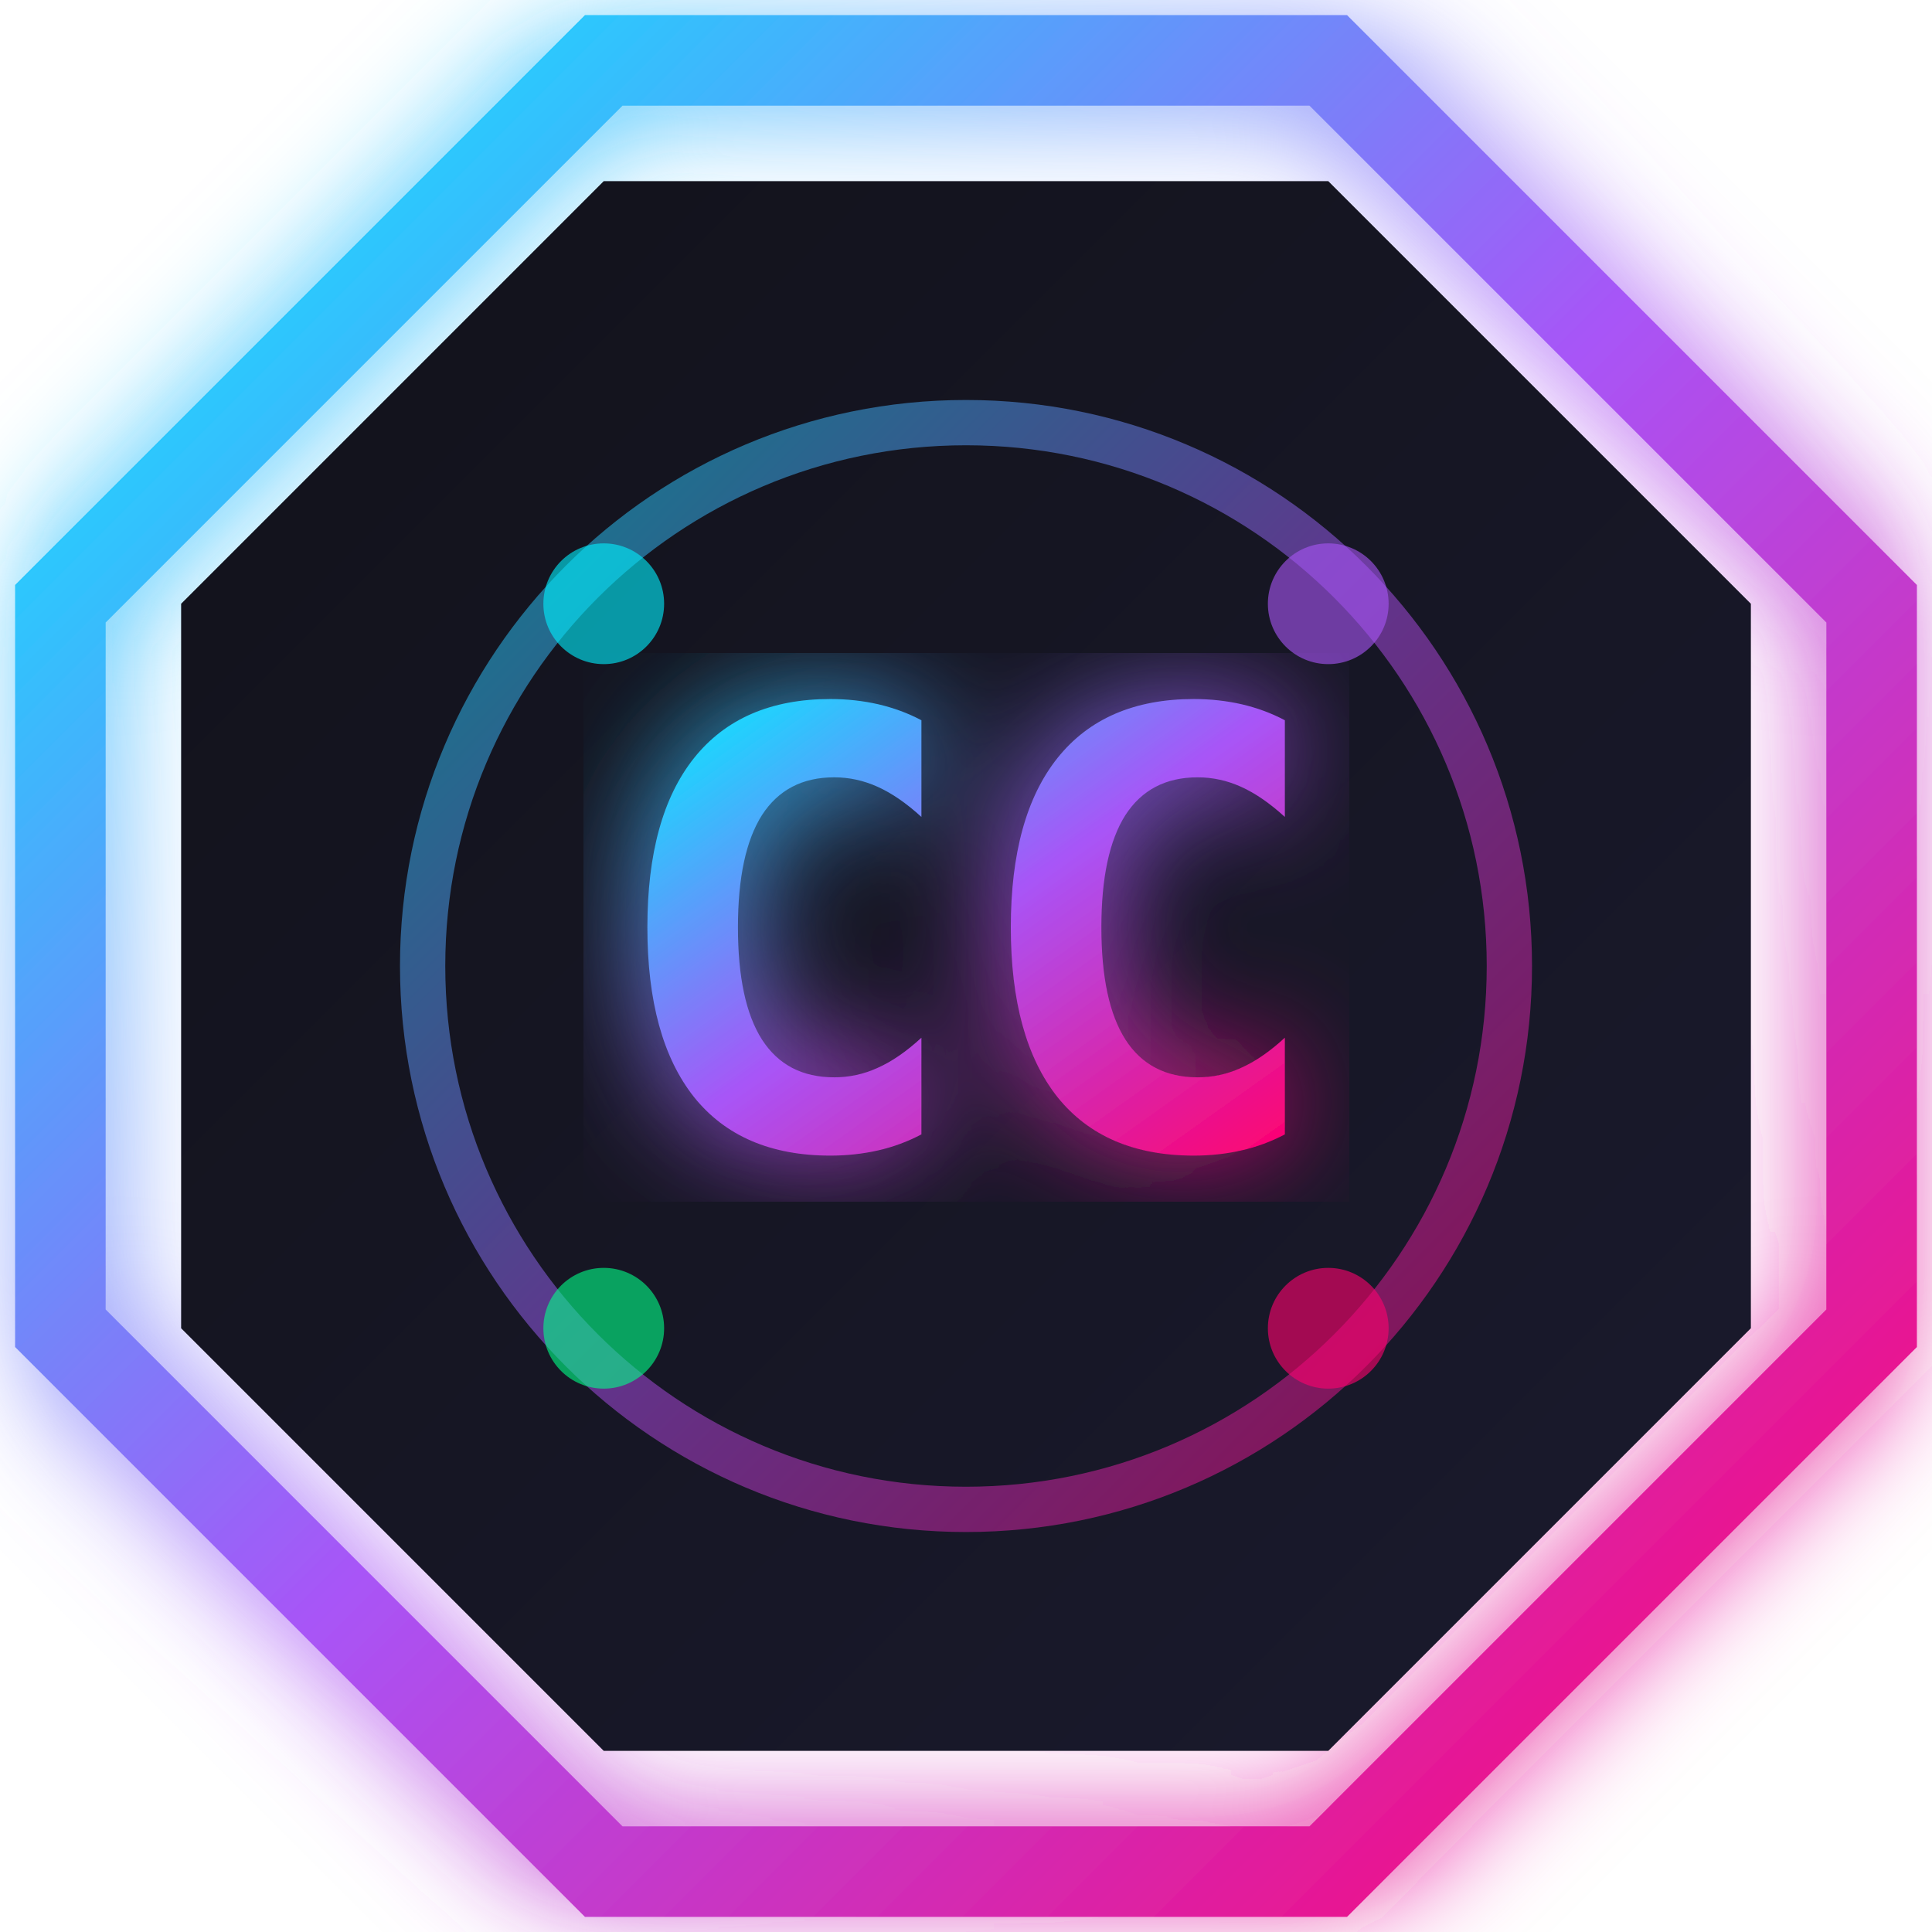
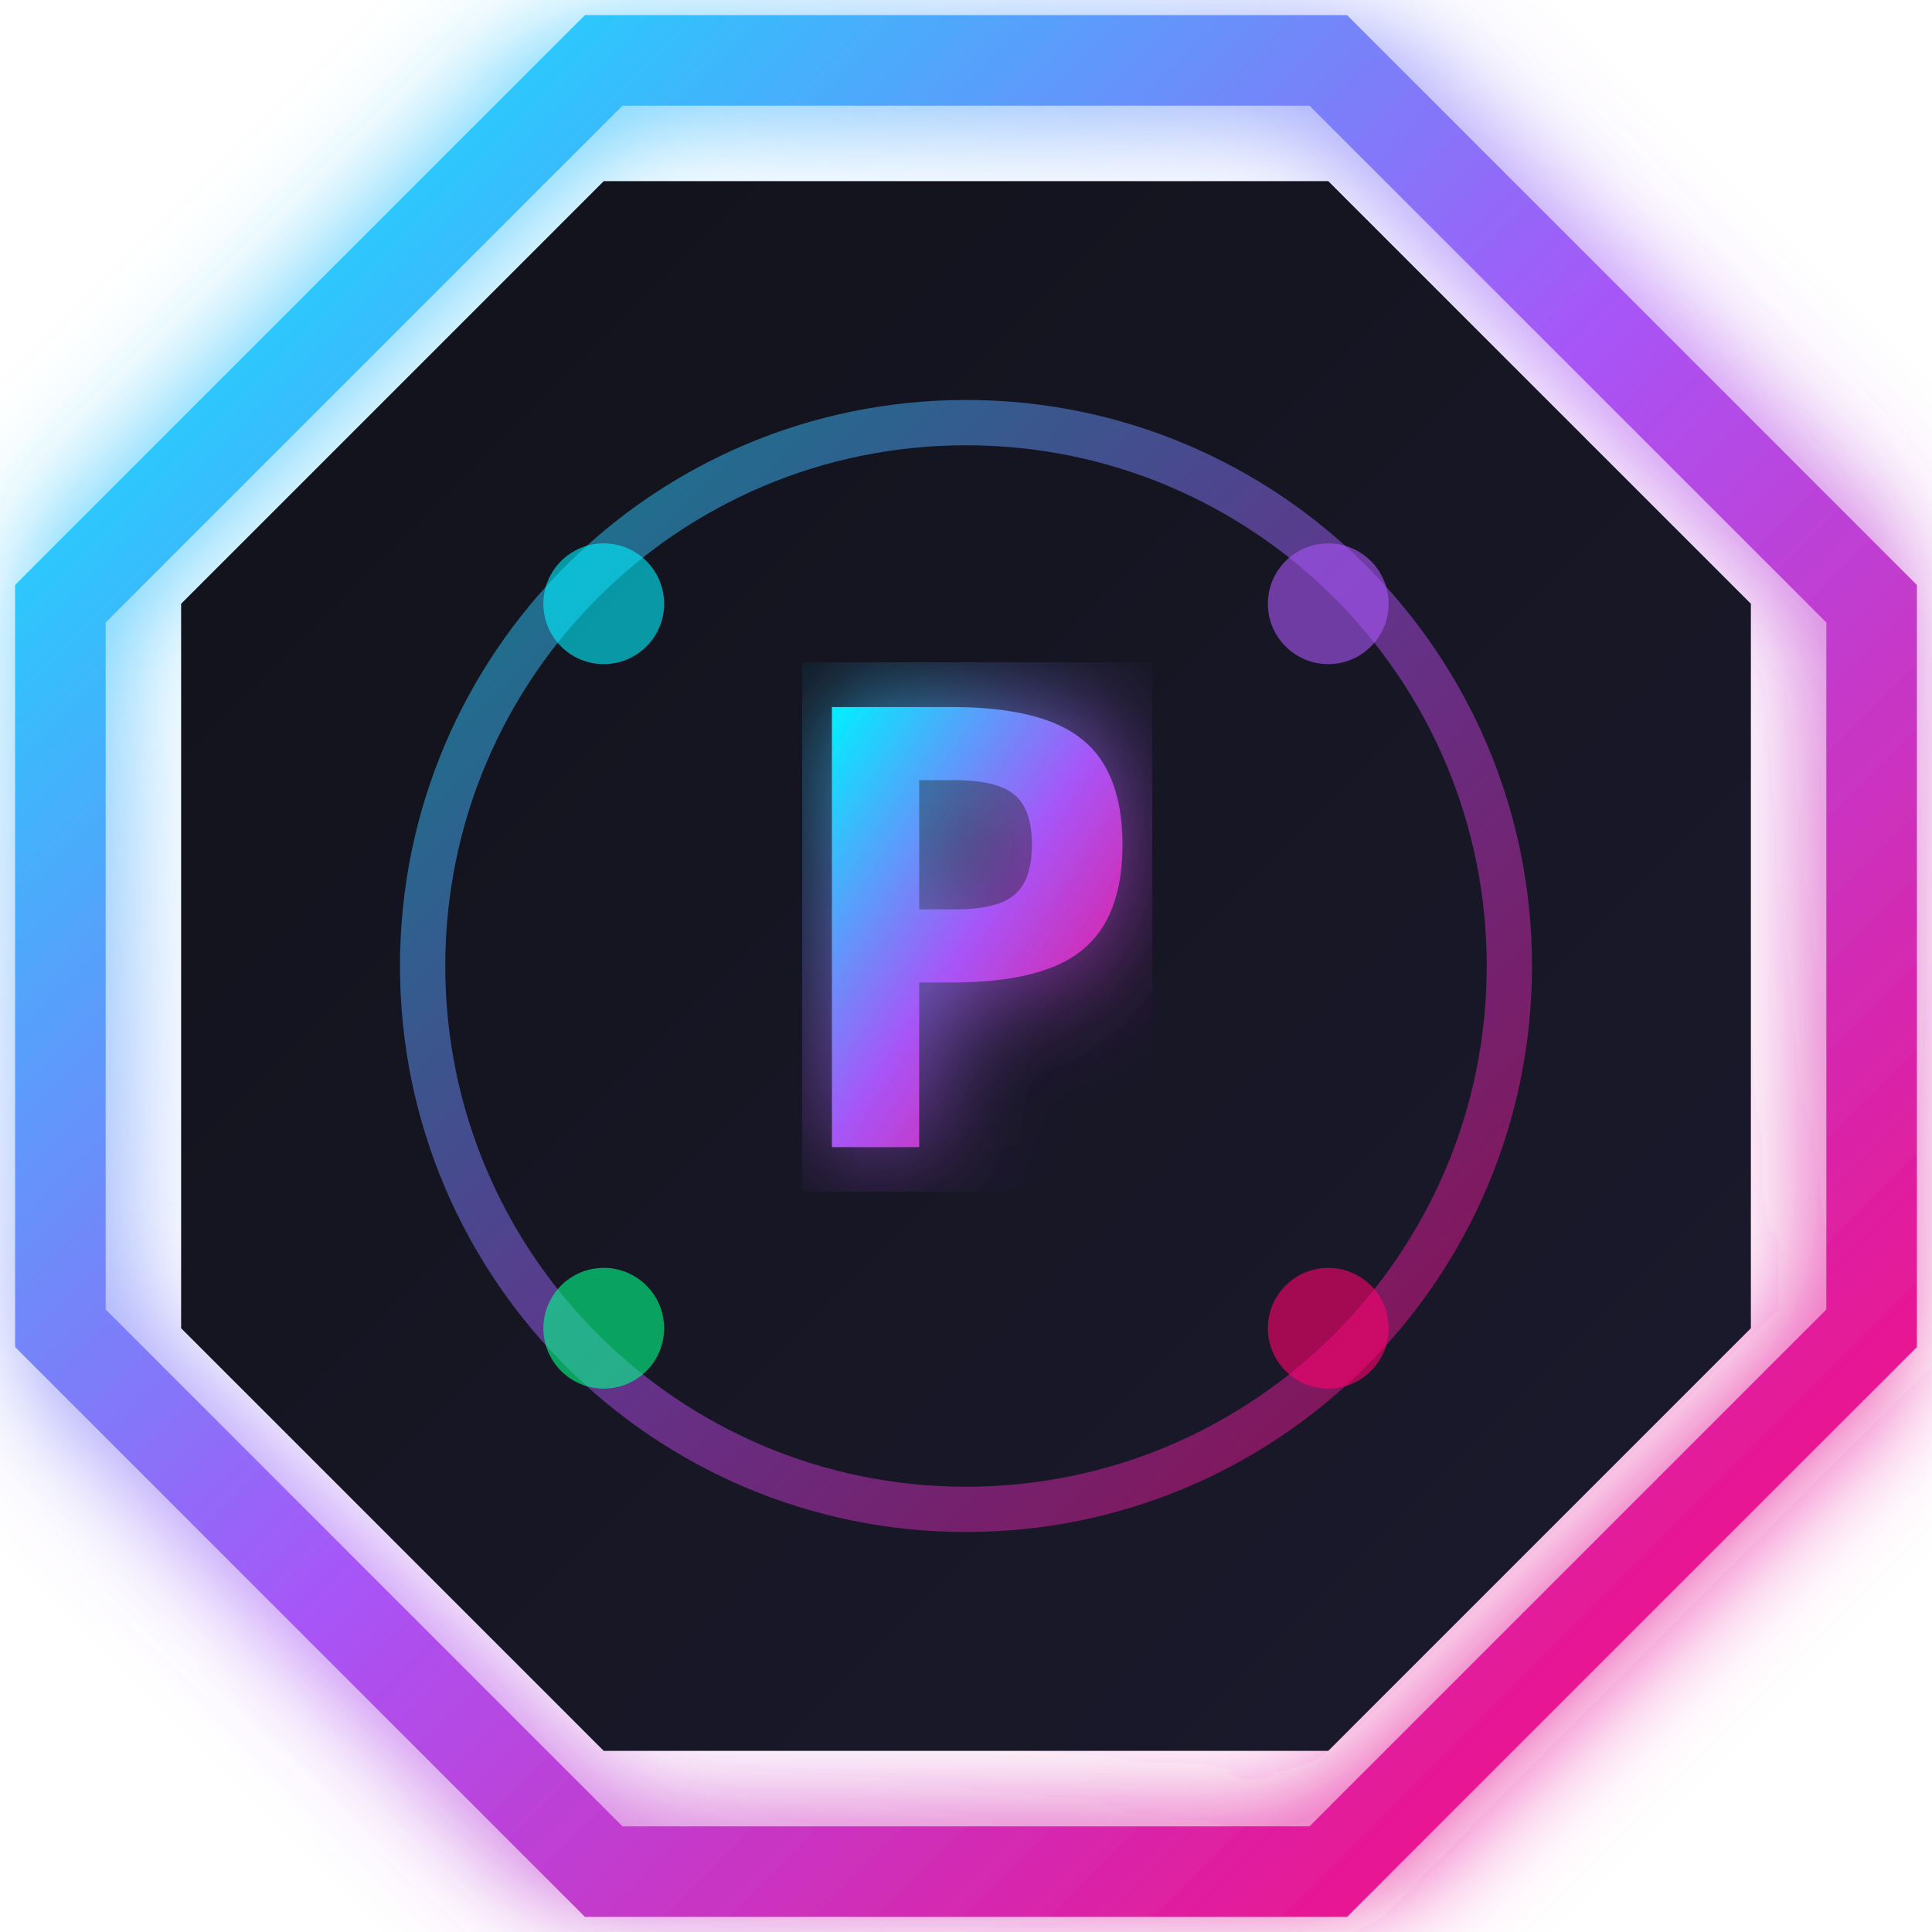
<svg xmlns="http://www.w3.org/2000/svg" viewBox="0 0 64 64" width="64" height="64">
  <defs>
    <filter id="glow">
      <feGaussianBlur stdDeviation="2" result="blur" />
      <feMerge>
        <feMergeNode in="blur" />
        <feMergeNode in="SourceGraphic" />
      </feMerge>
    </filter>
    <linearGradient id="chipGrad" x1="0%" y1="0%" x2="100%" y2="100%">
      <stop offset="0%" stop-color="#00F0FF" />
      <stop offset="50%" stop-color="#A855F7" />
      <stop offset="100%" stop-color="#FF006E" />
    </linearGradient>
    <linearGradient id="innerGrad" x1="0%" y1="0%" x2="100%" y2="100%">
      <stop offset="0%" stop-color="#12121A" />
      <stop offset="100%" stop-color="#1A1A2E" />
    </linearGradient>
  </defs>
  <polygon points="20,2 44,2 62,20 62,44 44,62 20,62 2,44 2,20" fill="none" stroke="url(#chipGrad)" stroke-width="3" filter="url(#glow)" />
  <polygon points="20,6 44,6 58,20 58,44 44,58 20,58 6,44 6,20" fill="url(#innerGrad)" />
  <circle cx="32" cy="32" r="18" fill="none" stroke="url(#chipGrad)" stroke-width="1.5" opacity="0.5" />
-   <text x="32" y="38" text-anchor="middle" font-family="'JetBrains Mono',monospace" font-size="20" font-weight="800" fill="url(#chipGrad)" filter="url(#glow)">CC</text>
+   <text x="32" y="38" text-anchor="middle" font-family="'JetBrains Mono',monospace" font-size="20" font-weight="800" fill="url(#chipGrad)" filter="url(#glow)">P</text>
  <circle cx="20" cy="20" r="2" fill="#00F0FF" opacity="0.6" />
  <circle cx="44" cy="20" r="2" fill="#A855F7" opacity="0.6" />
  <circle cx="44" cy="44" r="2" fill="#FF006E" opacity="0.6" />
  <circle cx="20" cy="44" r="2" fill="#00FF88" opacity="0.6" />
</svg>
